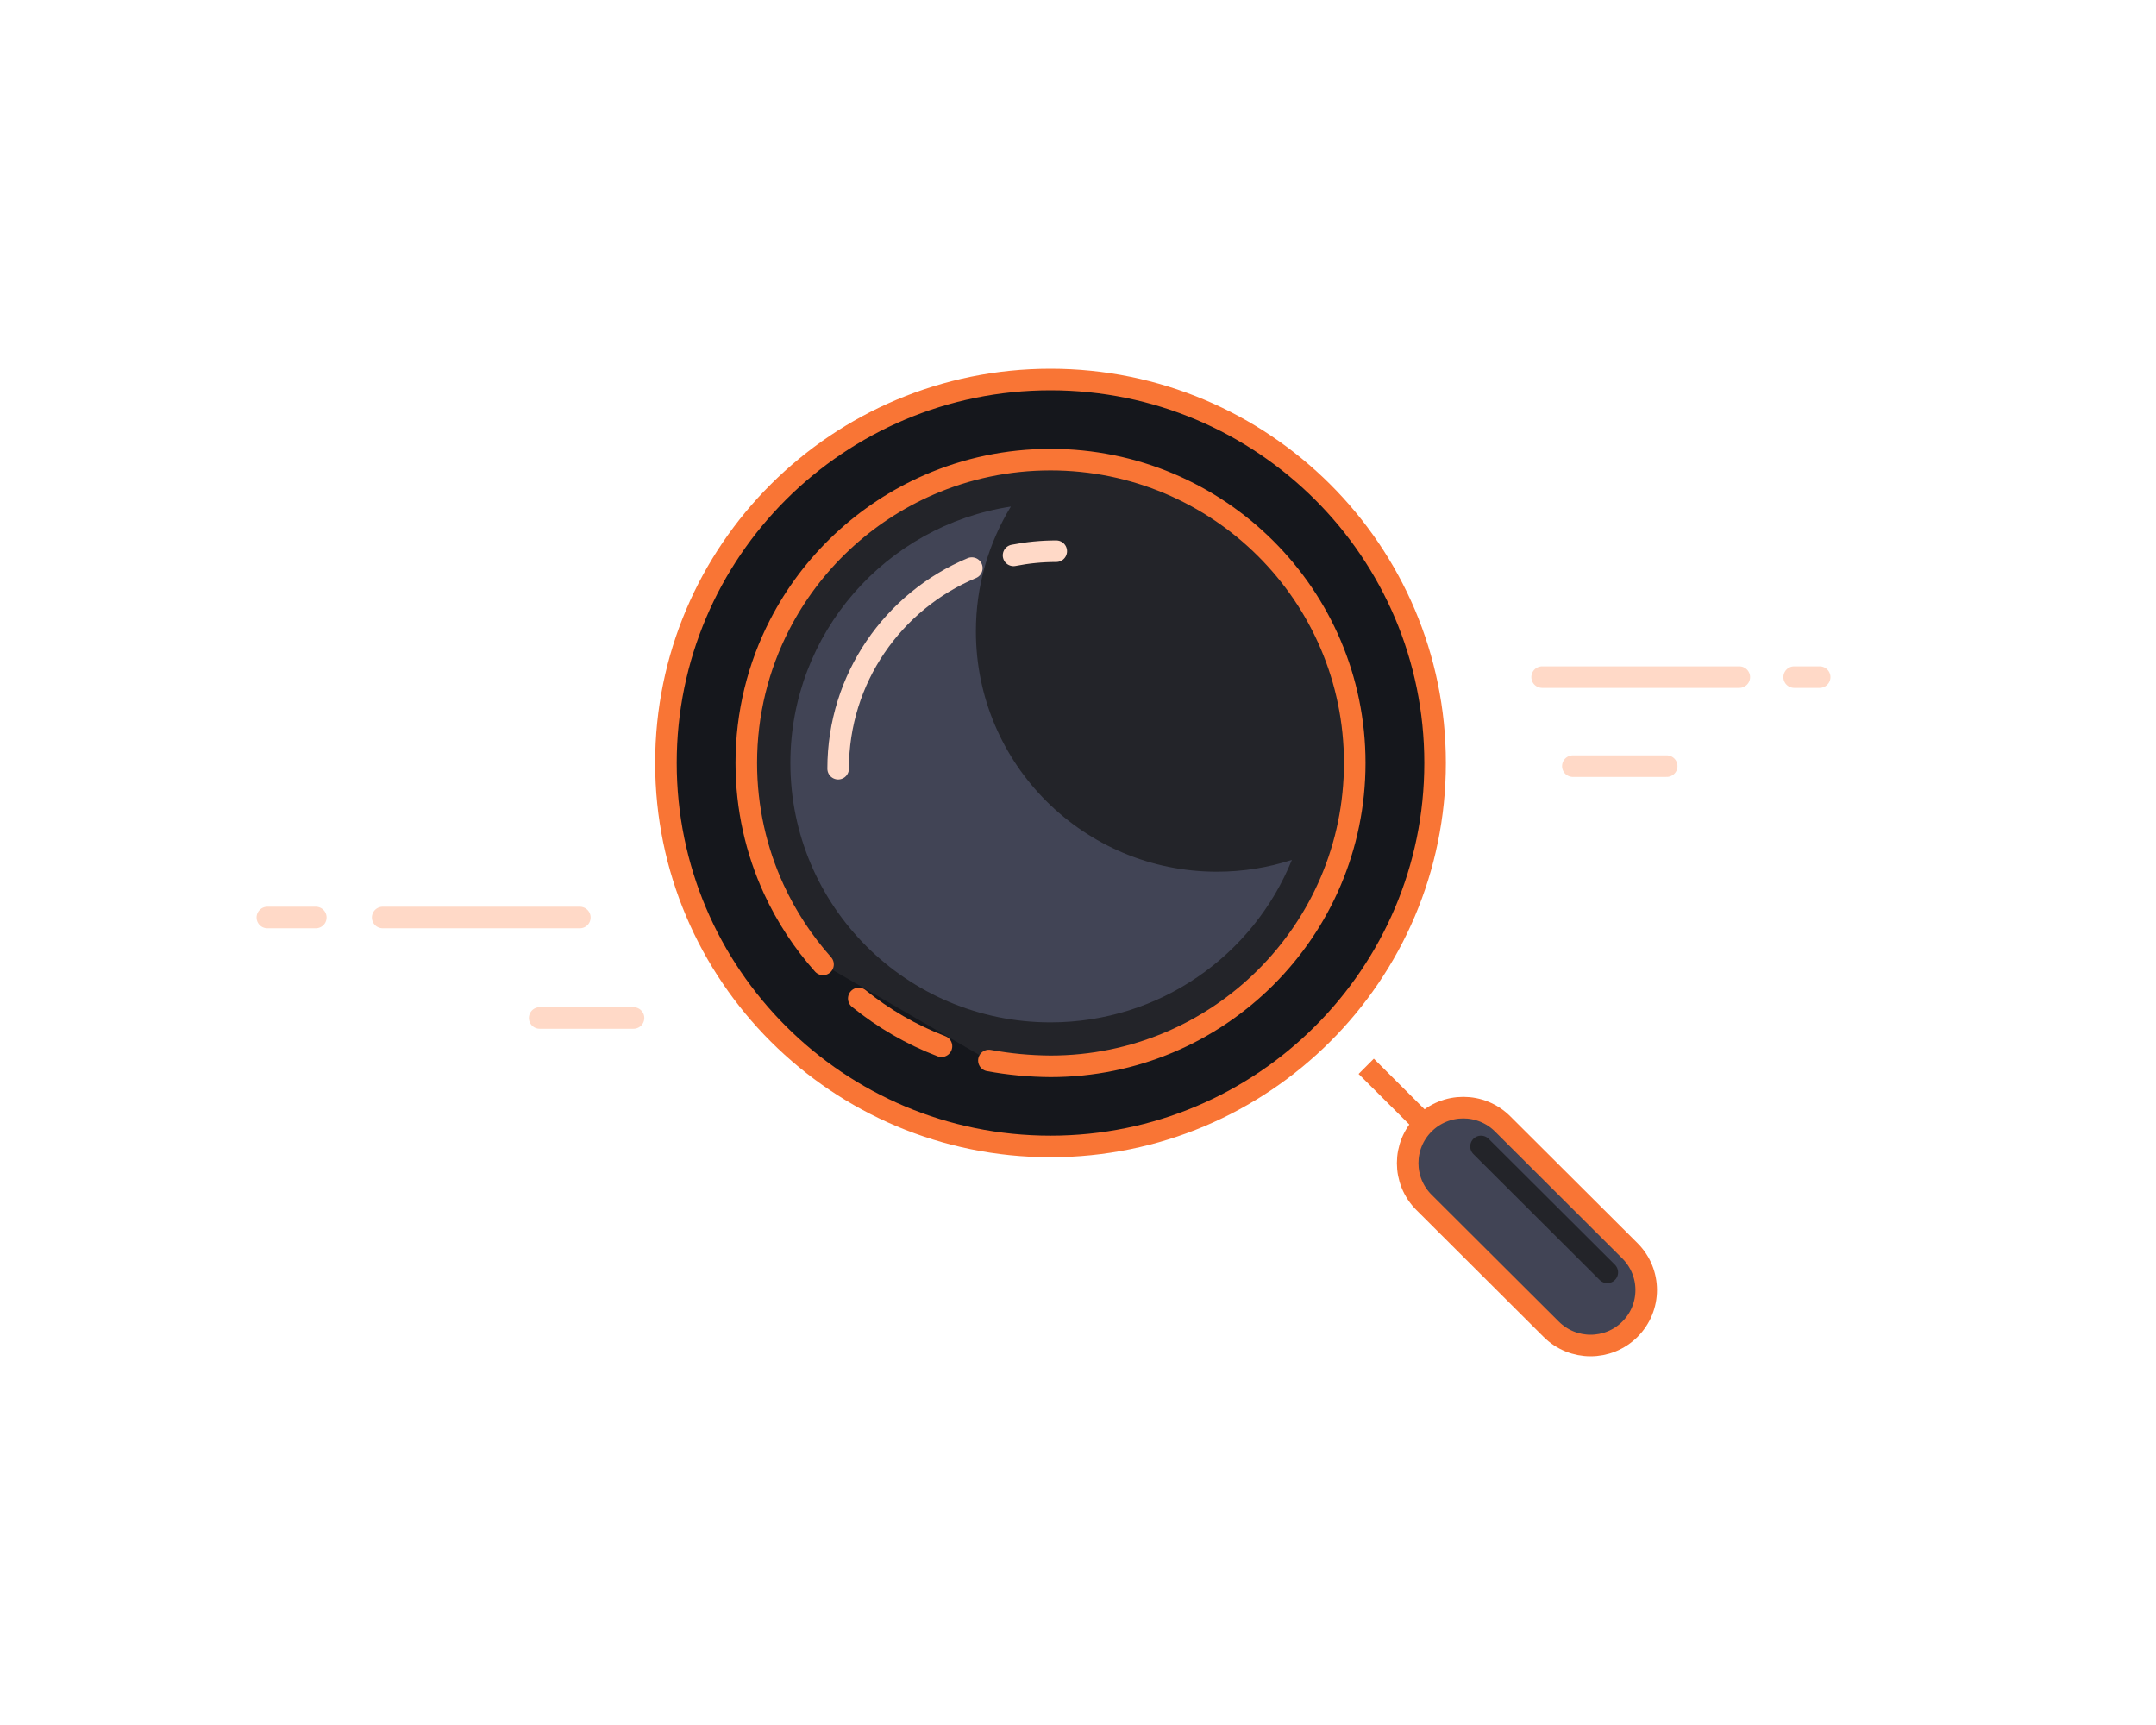
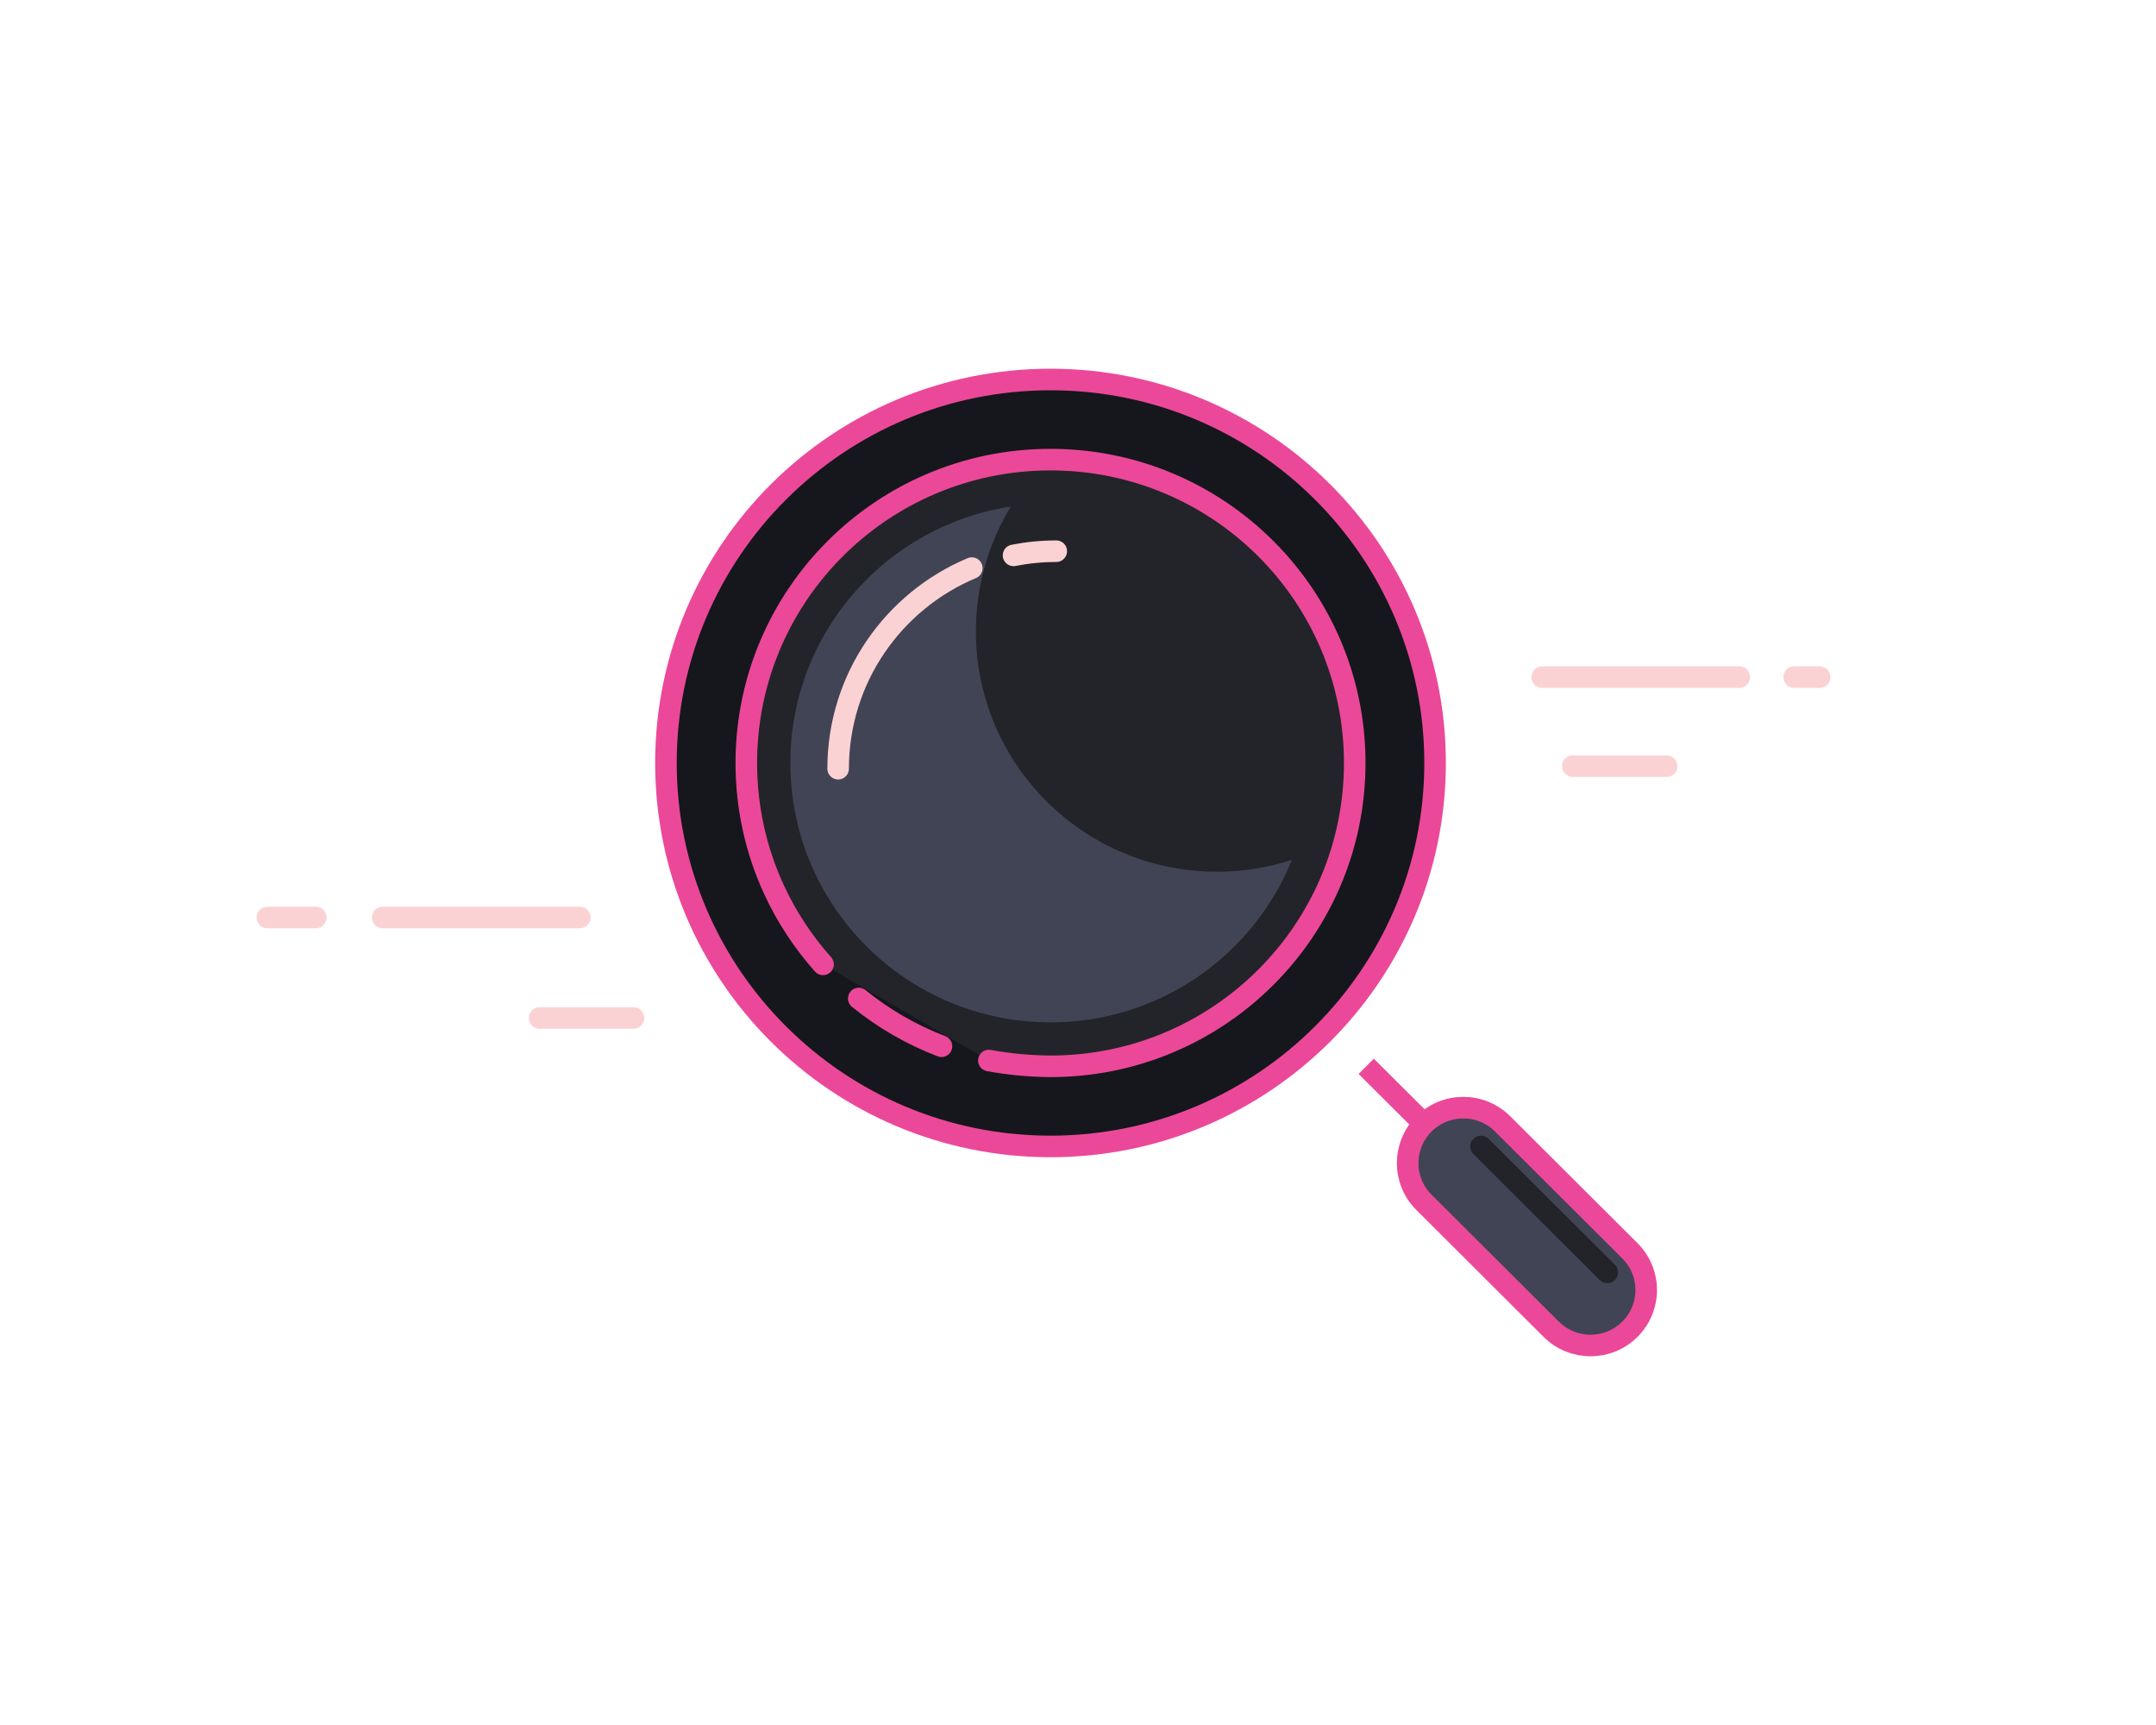
<svg xmlns="http://www.w3.org/2000/svg" width="250" height="200" viewBox="0 0 250 200" fill="none">
-   <path d="M121.813 132.921C146.441 132.921 166.406 113.016 166.406 88.461C166.406 63.906 146.441 44 121.813 44C97.184 44 77.219 63.906 77.219 88.461C77.219 113.016 97.184 132.921 121.813 132.921Z" fill="#15171C" stroke="#F97535" stroke-width="2.5" />
+   <path d="M121.813 132.921C146.441 132.921 166.406 113.016 166.406 88.461C166.406 63.906 146.441 44 121.813 44C97.184 44 77.219 63.906 77.219 88.461C77.219 113.016 97.184 132.921 121.813 132.921Z" fill="#15171C" stroke="#ec4899" stroke-width="2.5" />
  <path fill-rule="evenodd" clip-rule="evenodd" d="M114.668 122.959C117.009 123.39 119.391 123.614 121.813 123.631C141.295 123.631 157.089 107.885 157.089 88.461C157.089 69.037 141.295 53.29 121.813 53.29C116.808 53.29 112.047 54.329 107.735 56.203C100.24 59.459 94.101 65.235 90.393 72.457C87.928 77.258 86.538 82.697 86.538 88.461C86.538 93.69 87.682 98.652 89.735 103.113C91.201 106.297 93.13 109.226 95.436 111.813" fill="#232429" />
-   <path d="M114.668 122.959C117.009 123.39 119.391 123.614 121.813 123.631C141.295 123.631 157.089 107.885 157.089 88.461C157.089 69.037 141.295 53.29 121.813 53.29C116.808 53.29 112.047 54.329 107.735 56.203C100.24 59.459 94.101 65.235 90.393 72.457C87.928 77.258 86.538 82.697 86.538 88.461C86.538 93.69 87.682 98.652 89.735 103.113C91.201 106.297 93.13 109.226 95.436 111.813" stroke="#F97535" stroke-width="2.5" stroke-linecap="round" />
-   <path d="M99.579 115.767C102.439 118.084 105.669 119.964 109.168 121.304" stroke="#F97535" stroke-width="2.5" stroke-linecap="round" />
-   <path d="M158.42 123.631L166.407 131.594" stroke="#F97535" stroke-width="2.5" />
-   <path fill-rule="evenodd" clip-rule="evenodd" d="M165.116 130.307C162.597 132.819 162.597 136.892 165.116 139.404L179.872 154.116C182.392 156.628 186.477 156.628 188.996 154.116C191.516 151.604 191.516 147.531 188.996 145.019L174.24 130.307C171.721 127.795 167.636 127.795 165.116 130.307Z" fill="#414455" stroke="#F97535" stroke-width="2.5" />
+   <path d="M114.668 122.959C117.009 123.39 119.391 123.614 121.813 123.631C141.295 123.631 157.089 107.885 157.089 88.461C157.089 69.037 141.295 53.29 121.813 53.29C116.808 53.29 112.047 54.329 107.735 56.203C100.24 59.459 94.101 65.235 90.393 72.457C87.928 77.258 86.538 82.697 86.538 88.461C86.538 93.69 87.682 98.652 89.735 103.113C91.201 106.297 93.13 109.226 95.436 111.813" stroke="#ec4899" stroke-width="2.5" stroke-linecap="round" />
+   <path d="M99.579 115.767C102.439 118.084 105.669 119.964 109.168 121.304" stroke="#ec4899" stroke-width="2.5" stroke-linecap="round" />
+   <path d="M158.42 123.631L166.407 131.594" stroke="#ec4899" stroke-width="2.5" />
+   <path fill-rule="evenodd" clip-rule="evenodd" d="M165.116 130.307C162.597 132.819 162.597 136.892 165.116 139.404L179.872 154.116C182.392 156.628 186.477 156.628 188.996 154.116C191.516 151.604 191.516 147.531 188.996 145.019L174.24 130.307C171.721 127.795 167.636 127.795 165.116 130.307Z" fill="#414455" stroke="#ec4899" stroke-width="2.5" />
  <path d="M171.731 132.921L186.374 147.52" stroke="#232429" stroke-width="2.5" stroke-linecap="round" />
  <path fill-rule="evenodd" clip-rule="evenodd" d="M113.161 73.198C113.161 88.591 125.676 101.069 141.115 101.069C144.148 101.069 147.068 100.587 149.802 99.697C145.339 110.74 134.489 118.536 121.813 118.536C105.153 118.536 91.648 105.071 91.648 88.461C91.648 73.41 102.737 60.941 117.214 58.733C114.642 62.951 113.161 67.902 113.161 73.198Z" fill="#414455" />
-   <path d="M122.479 63.908C120.784 63.908 119.127 64.074 117.526 64.391M112.688 65.867C103.581 69.682 97.187 78.659 97.187 89.124" stroke="#FFD9C7" stroke-width="2.5" stroke-linecap="round" />
-   <path d="M193.263 88.829H182.38M201.682 78.507H178.818H201.682ZM211 78.507H208.043H211Z" stroke="#FFD9C7" stroke-width="2.5" stroke-linecap="round" stroke-linejoin="round" />
-   <path d="M73.46 118.027H62.577M67.236 106.377H44.372H67.236ZM36.619 106.377H31H36.619Z" stroke="#FFD9C7" stroke-width="2.5" stroke-linecap="round" stroke-linejoin="round" />
+   <path d="M122.479 63.908C120.784 63.908 119.127 64.074 117.526 64.391M112.688 65.867C103.581 69.682 97.187 78.659 97.187 89.124" stroke="#FBD2D4" stroke-width="2.5" stroke-linecap="round" />
+   <path d="M193.263 88.829H182.38M201.682 78.507H178.818H201.682ZM211 78.507H208.043H211Z" stroke="#FBD2D4" stroke-width="2.5" stroke-linecap="round" stroke-linejoin="round" />
+   <path d="M73.46 118.027H62.577M67.236 106.377H44.372H67.236ZM36.619 106.377H31H36.619Z" stroke="#FBD2D4" stroke-width="2.5" stroke-linecap="round" stroke-linejoin="round" />
</svg>
